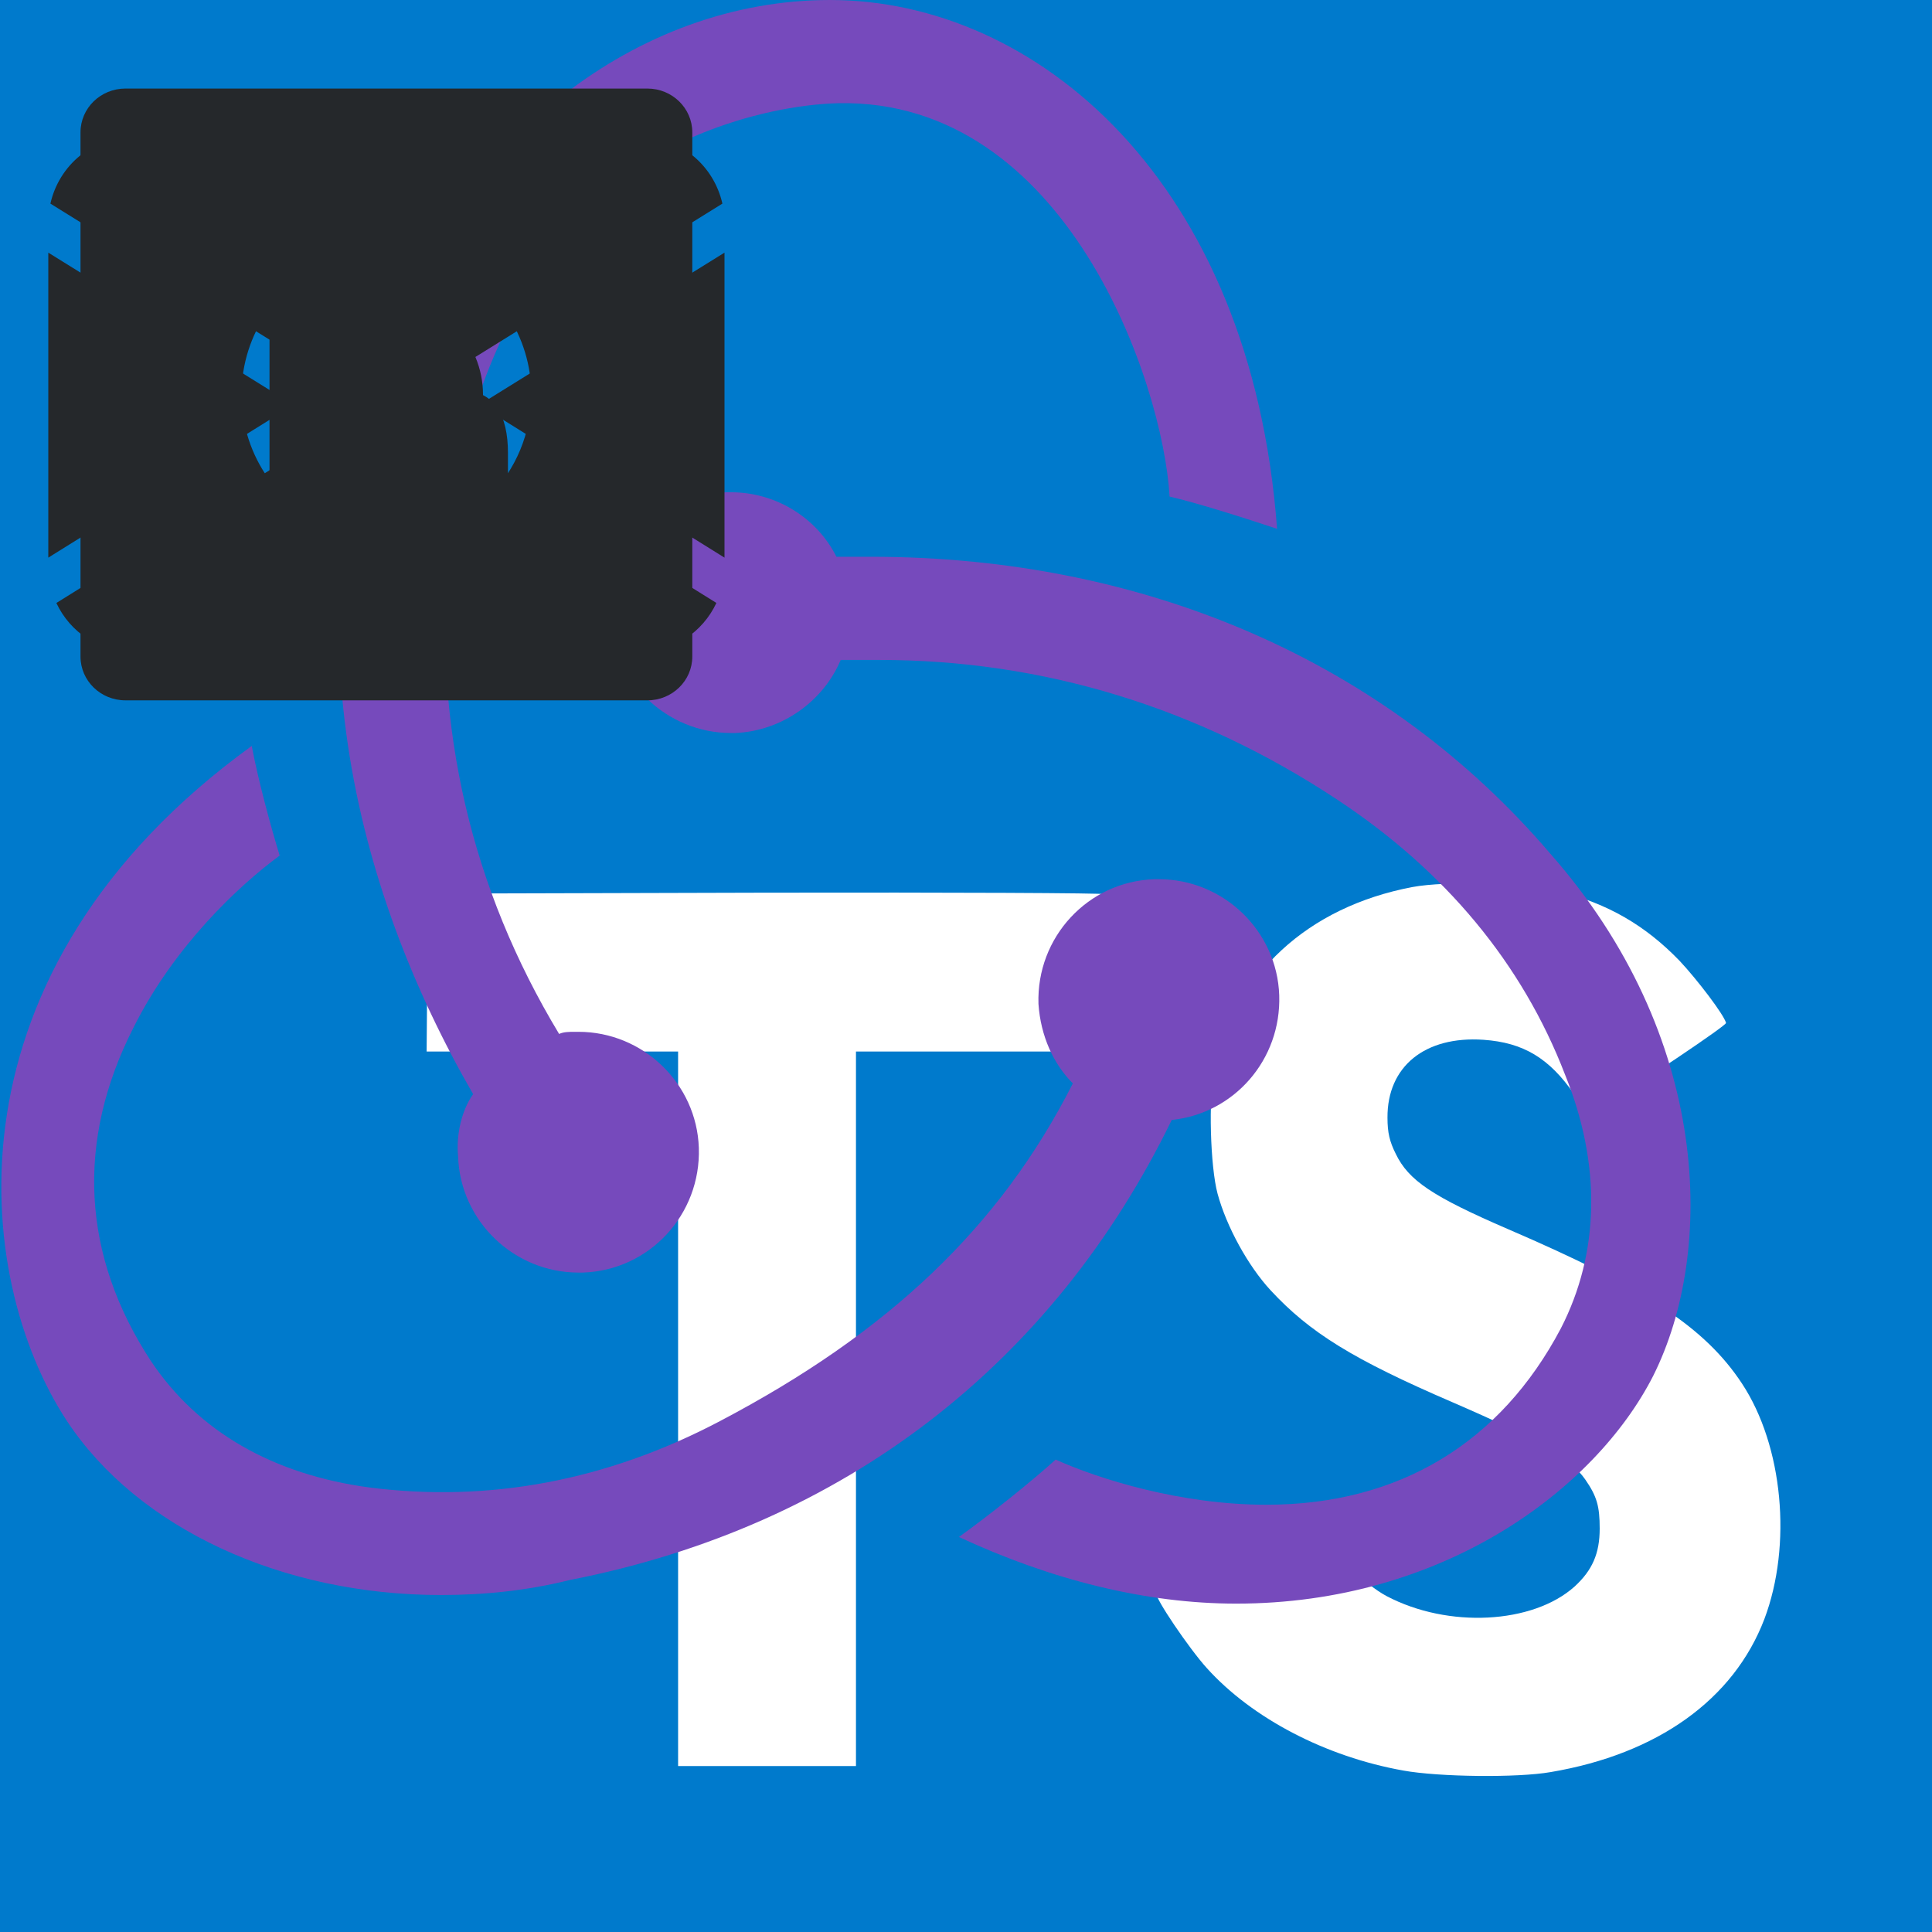
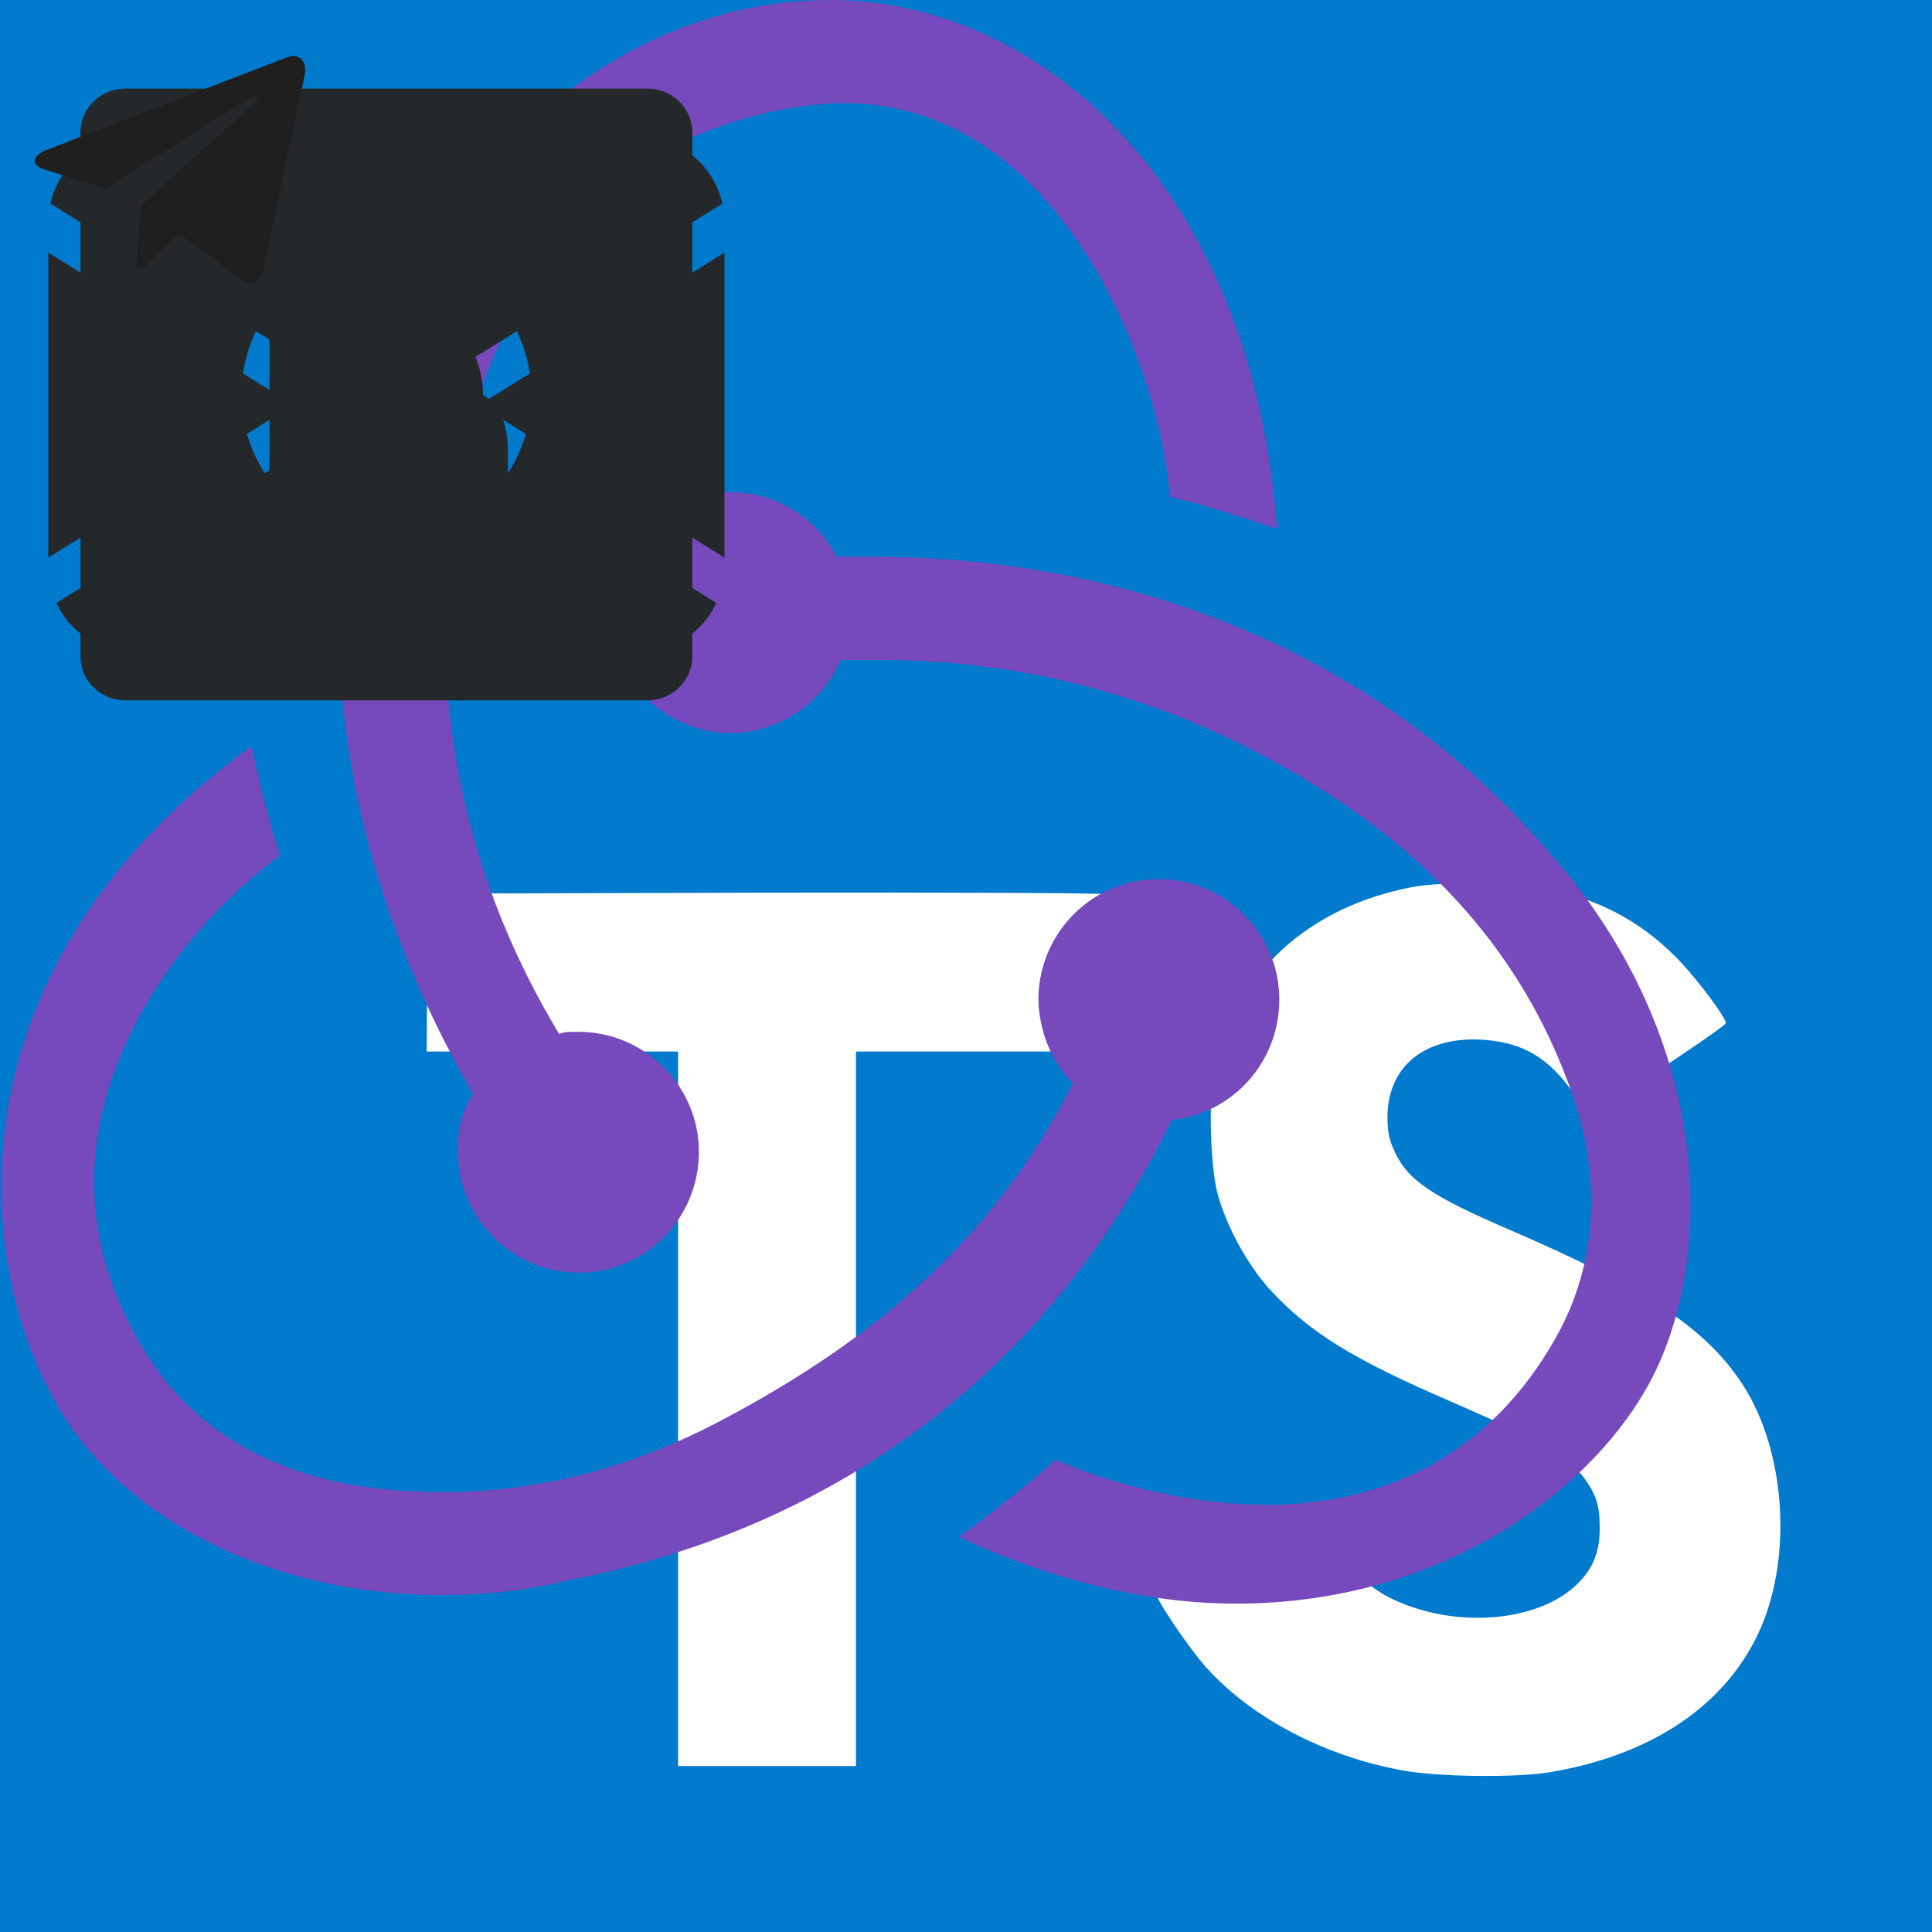
<svg xmlns="http://www.w3.org/2000/svg" width="120" height="120" viewBox="0 0 120 120" fill="none">
  <g id="js">
    <path d="M8.116 7.5H113.116V112.5H8.116V7.5Z" fill="#F5DE19" />
    <path d="M78.65 89.531C79.545 91.349 80.935 92.876 82.66 93.938C84.385 94.999 86.375 95.552 88.4 95.531C92.488 95.531 95.101 93.487 95.101 90.656C95.101 87.281 92.416 86.074 87.916 84.105L85.449 83.047C78.324 80.014 73.599 76.215 73.599 68.183C73.599 60.784 79.224 55.148 88.048 55.148C90.904 54.941 93.758 55.581 96.253 56.986C98.749 58.391 100.775 60.499 102.08 63.049L94.366 67.98C93.864 66.716 92.989 65.635 91.858 64.879C90.727 64.124 89.393 63.73 88.033 63.75C87.439 63.691 86.84 63.755 86.273 63.94C85.706 64.125 85.184 64.427 84.74 64.824C84.296 65.222 83.939 65.709 83.693 66.252C83.447 66.795 83.317 67.384 83.311 67.98C83.311 70.939 85.145 72.139 89.379 73.98L91.846 75.037C100.231 78.634 104.971 82.297 104.971 90.536C104.971 99.42 97.993 104.287 88.621 104.287C84.97 104.52 81.329 103.691 78.139 101.901C74.948 100.11 72.344 97.434 70.64 94.196L78.65 89.531ZM43.794 90.386C45.343 93.135 46.753 95.46 50.143 95.46C53.383 95.46 55.43 94.192 55.43 89.261V55.71H65.296V89.392C65.296 99.608 59.296 104.257 50.563 104.257C47.475 104.426 44.41 103.657 41.768 102.051C39.126 100.444 37.032 98.076 35.761 95.257L43.794 90.386Z" fill="black" />
  </g>
  <g id="css">
    <path d="M22.365 101.154L13.943 7.438H106.523L98.089 101.139L60.176 111.562L22.365 101.154Z" fill="#1572B6" />
    <path d="M60.233 103.597L90.87 95.174L98.078 15.102H60.233V103.597Z" fill="#33A9DC" />
    <path d="M60.233 49.054H75.57L76.628 37.284H60.233V25.79H89.295L89.018 28.872L86.171 60.549H60.233V49.054Z" fill="white" />
    <path d="M60.304 78.904L60.252 78.919L47.344 75.461L46.519 66.294H34.883L36.507 84.341L60.248 90.879L60.304 90.864V78.904Z" fill="#EBEBEB" />
    <path d="M74.584 60.062L73.189 75.453L60.263 78.912V90.871L84.023 84.341L84.199 82.4L86.213 60.062H74.584Z" fill="white" />
    <path d="M60.274 25.79V37.284H32.276L32.044 34.7L31.515 28.872L31.238 25.79H60.274ZM60.233 49.054V60.549H47.486L47.254 57.964L46.729 52.137L46.452 49.054H60.233Z" fill="#EBEBEB" />
  </g>
  <g id="html">
    <path d="M22.982 102.004L14.555 7.5H107.143L98.705 101.989L60.793 112.5L22.982 102.004Z" fill="#E44F26" />
    <path d="M60.849 104.468L91.487 95.974L98.694 15.229H60.849V104.468Z" fill="#F1662A" />
    <path d="M60.849 50.276H45.512L44.454 38.407H60.849V26.816H31.787L32.064 29.929L34.91 61.867H60.849V50.276ZM60.849 80.377L60.797 80.392L47.889 76.909L47.064 67.665H35.428L37.052 85.86L60.797 92.453L60.849 92.438V80.377Z" fill="#EBEBEB" />
    <path d="M60.808 50.276V61.867H75.08L73.738 76.901L60.808 80.389V92.449L84.572 85.86L84.744 83.903L87.467 53.389L87.752 50.276H60.808ZM60.808 26.816V38.407H88.805L89.038 35.805L89.567 29.929L89.844 26.816H60.808Z" fill="white" />
  </g>
  <g id="github">
    <path fill-rule="evenodd" clip-rule="evenodd" d="M44 0C19.69 0 0 19.69 0 44C0 63.47 12.595 79.915 30.085 85.745C32.285 86.13 33.11 84.81 33.11 83.655C33.11 82.61 33.055 79.145 33.055 75.46C22 77.495 19.14 72.765 18.26 70.29C17.765 69.025 15.62 65.12 13.75 64.075C12.21 63.25 10.01 61.215 13.695 61.16C17.16 61.105 19.635 64.35 20.46 65.67C24.42 72.325 30.745 70.455 33.275 69.3C33.66 66.44 34.815 64.515 36.08 63.415C26.29 62.315 16.06 58.52 16.06 41.69C16.06 36.905 17.765 32.945 20.57 29.865C20.13 28.765 18.59 24.255 21.01 18.205C21.01 18.205 24.695 17.05 33.11 22.715C36.63 21.725 40.37 21.23 44.11 21.23C47.85 21.23 51.59 21.725 55.11 22.715C63.525 16.995 67.21 18.205 67.21 18.205C69.63 24.255 68.09 28.765 67.65 29.865C70.455 32.945 72.16 36.85 72.16 41.69C72.16 58.575 61.875 62.315 52.085 63.415C53.68 64.79 55.055 67.43 55.055 71.555C55.055 77.44 55 82.17 55 83.655C55 84.81 55.825 86.185 58.025 85.745C66.76 82.796 74.35 77.182 79.727 69.694C85.104 62.205 87.997 53.219 88 44C88 19.69 68.31 0 44 0Z" fill="black" />
  </g>
  <g id="git">
    <path d="M103.62 47.822L57.776 1.98C55.137 -0.66 50.855 -0.66 48.213 1.98L38.694 11.5L50.77 23.576C53.576 22.628 56.794 23.264 59.031 25.501C61.279 27.753 61.911 30.998 60.939 33.813L72.578 45.452C75.393 44.482 78.642 45.109 80.891 47.362C84.034 50.504 84.034 55.596 80.891 58.74C77.747 61.884 72.655 61.884 69.51 58.74C67.145 56.373 66.561 52.901 67.758 49.989L56.905 39.135L56.903 67.697C57.69 68.086 58.409 68.6 59.031 69.219C62.174 72.361 62.174 77.453 59.031 80.6C55.887 83.742 50.793 83.742 47.654 80.6C44.511 77.453 44.511 72.361 47.654 69.219C48.407 68.466 49.302 67.869 50.287 67.463V38.635C49.3 38.232 48.405 37.635 47.654 36.879C45.272 34.501 44.7 31.007 45.92 28.083L34.015 16.177L2.581 47.61C-0.06 50.252 -0.06 54.535 2.581 57.175L48.426 103.018C51.065 105.658 55.346 105.658 57.989 103.018L103.619 57.388C106.26 54.747 106.26 50.462 103.619 47.822" fill="#DE4C36" />
  </g>
  <g id="react">
    <path d="M93.106 32.703C91.903 32.289 90.69 31.905 89.469 31.552C89.674 30.711 89.863 29.879 90.031 29.062C92.784 15.648 90.984 4.842 84.836 1.284C78.942 -2.127 69.302 1.429 59.566 9.933C58.606 10.773 57.668 11.637 56.752 12.524C56.139 11.934 55.515 11.356 54.88 10.789C44.677 1.696 34.449 -2.136 28.308 1.432C22.419 4.854 20.675 15.013 23.154 27.725C23.4 28.984 23.679 30.237 23.989 31.482C22.541 31.895 21.144 32.334 19.807 32.802C7.844 36.988 0.205 43.548 0.205 50.353C0.205 57.381 8.406 64.43 20.866 68.704C21.876 69.049 22.895 69.369 23.921 69.663C23.588 71.004 23.292 72.354 23.034 73.711C20.671 86.204 22.516 96.122 28.389 99.522C34.456 103.033 44.637 99.425 54.551 90.727C55.355 90.02 56.141 89.293 56.908 88.546C57.9 89.507 58.919 90.439 59.963 91.343C69.566 99.636 79.05 102.985 84.918 99.576C90.978 96.055 92.948 85.4 90.391 72.436C90.189 71.42 89.963 70.409 89.713 69.405C90.428 69.192 91.13 68.973 91.814 68.746C104.767 64.438 113.195 57.475 113.195 50.353C113.195 43.523 105.309 36.919 93.106 32.703ZM90.296 64.147C89.678 64.353 89.044 64.55 88.398 64.743C86.968 60.2 85.039 55.368 82.677 50.376C84.93 45.504 86.786 40.734 88.176 36.22C89.332 36.556 90.453 36.91 91.535 37.283C101.991 40.896 108.369 46.237 108.369 50.353C108.369 54.737 101.481 60.428 90.296 64.147ZM85.656 73.376C86.787 79.109 86.948 84.292 86.199 88.344C85.526 91.984 84.173 94.412 82.499 95.384C78.939 97.453 71.323 94.764 63.111 87.671C62.14 86.831 61.193 85.963 60.27 85.07C63.454 81.576 66.636 77.513 69.741 73.001C75.204 72.514 80.364 71.719 85.044 70.633C85.269 71.543 85.473 72.457 85.656 73.376ZM38.726 95.026C35.247 96.259 32.476 96.295 30.801 95.325C27.237 93.262 25.755 85.298 27.776 74.615C28.017 73.353 28.291 72.097 28.601 70.85C33.229 71.878 38.352 72.617 43.828 73.062C46.954 77.478 50.228 81.536 53.527 85.089C52.826 85.77 52.108 86.434 51.374 87.079C46.99 90.925 42.597 93.654 38.726 95.026ZM22.428 64.12C16.918 62.23 12.368 59.774 9.249 57.093C6.447 54.685 5.032 52.293 5.032 50.353C5.032 46.223 11.166 40.956 21.396 37.377C22.638 36.943 23.937 36.533 25.286 36.148C26.7 40.764 28.554 45.59 30.793 50.471C28.525 55.423 26.644 60.327 25.216 64.997C24.28 64.728 23.35 64.436 22.428 64.12ZM27.891 26.795C25.768 15.903 27.178 7.687 30.727 5.625C34.507 3.429 42.865 6.56 51.675 14.412C52.25 14.925 52.815 15.448 53.371 15.982C50.088 19.52 46.844 23.548 43.745 27.937C38.431 28.431 33.344 29.225 28.668 30.289C28.38 29.131 28.121 27.966 27.891 26.795V26.795ZM76.63 38.874C75.525 36.959 74.38 35.068 73.194 33.202C76.799 33.66 80.253 34.267 83.497 35.01C82.523 38.142 81.309 41.417 79.881 44.775C78.837 42.787 77.753 40.819 76.63 38.874ZM56.754 19.444C58.981 21.865 61.21 24.568 63.404 27.5C58.955 27.289 54.498 27.289 50.049 27.498C52.244 24.592 54.493 21.893 56.754 19.444ZM36.751 38.907C35.642 40.837 34.579 42.792 33.561 44.771C32.156 41.425 30.953 38.136 29.971 34.958C33.195 34.235 36.633 33.643 40.215 33.194C39.016 35.07 37.861 36.975 36.751 38.907V38.907ZM40.318 67.857C36.617 67.442 33.127 66.881 29.904 66.177C30.902 62.943 32.131 59.583 33.567 56.165C34.589 58.146 35.657 60.103 36.77 62.033C37.915 64.018 39.1 65.961 40.318 67.857ZM56.888 81.603C54.6 79.126 52.318 76.385 50.089 73.437C52.253 73.522 54.458 73.566 56.7 73.566C59.003 73.566 61.28 73.514 63.52 73.414C61.32 76.415 59.099 79.159 56.888 81.603ZM79.926 55.991C81.437 59.446 82.71 62.788 83.72 65.967C80.444 66.717 76.907 67.321 73.18 67.77C74.375 65.87 75.531 63.946 76.649 62C77.786 60.021 78.878 58.018 79.926 55.991ZM72.468 59.579C70.756 62.563 68.949 65.491 67.047 68.357C63.604 68.602 60.152 68.723 56.7 68.722C53.184 68.722 49.764 68.612 46.47 68.397C44.519 65.538 42.677 62.605 40.947 59.606H40.948C39.226 56.623 37.618 53.575 36.127 50.468C37.614 47.362 39.217 44.312 40.933 41.327L40.933 41.327C42.648 38.341 44.475 35.421 46.411 32.573C49.771 32.318 53.217 32.185 56.7 32.185H56.7C60.198 32.185 63.648 32.319 67.008 32.577C68.924 35.419 70.74 38.33 72.452 41.301C74.174 44.28 75.798 47.315 77.323 50.4C75.814 53.517 74.194 56.578 72.468 59.579ZM82.425 5.481C86.209 7.671 87.68 16.502 85.303 28.084C85.151 28.823 84.981 29.576 84.795 30.339C80.107 29.253 75.017 28.445 69.687 27.943C66.583 23.506 63.366 19.472 60.136 15.979C60.983 15.16 61.849 14.363 62.735 13.587C71.077 6.301 78.873 3.425 82.425 5.481ZM56.7 40.226C62.272 40.226 66.79 44.76 66.79 50.353C66.79 55.946 62.272 60.48 56.7 60.48C51.128 60.48 46.61 55.946 46.61 50.353C46.61 44.76 51.128 40.226 56.7 40.226Z" fill="#00D8FF" />
  </g>
  <g id="styledComponents">
    <g clip-path="url(#clip0_1_2427)">
      <path d="M68.767 118.279C68.947 117.872 69.401 117.589 69.731 117.246C74.767 111.967 79.845 106.735 84.811 101.391C86.365 99.956 87.566 98.18 88.32 96.204C89.074 94.227 89.36 92.103 89.156 89.997C89 89.095 88.796 88.203 88.543 87.323C87.189 88.608 85.93 89.778 84.661 90.957C82.69 92.791 80.727 94.633 78.739 96.446C77.567 97.641 76.059 98.453 74.416 98.774C72.772 99.094 71.07 98.909 69.534 98.242C67.98 97.671 66.627 96.655 65.644 95.322C64.662 93.989 64.092 92.397 64.006 90.743C63.96 90.53 63.899 90.321 63.822 90.117C62.309 91.402 60.861 92.585 59.426 93.802L29.588 119.085C29.382 119.261 29.159 119.479 28.966 119.65H68.746L68.686 119.612C68.472 119.462 68.583 118.673 68.767 118.279Z" fill="#FFCEBF" />
      <path d="M27.143 118.279C27.497 117.818 27.924 117.418 28.407 117.096L69.7 82.064C72.516 79.673 75.32 77.269 78.112 74.852C78.457 74.612 78.727 74.279 78.891 73.892C79.559 70.983 79.654 67.972 79.17 65.026C78.742 65.326 78.51 65.455 78.313 65.665C74.932 68.69 71.568 71.741 68.17 74.749C67.044 75.882 65.588 76.629 64.011 76.882C62.434 77.136 60.818 76.883 59.394 76.159C57.941 75.473 56.725 74.371 55.901 72.992C55.077 71.613 54.682 70.02 54.766 68.416V67.028C54.144 67.482 53.69 67.786 53.266 68.129C36.739 81.362 20.216 94.584 3.695 107.797C2.949 108.393 2.058 109.721 1.081 108.431C0.104 107.141 1.591 106.61 2.341 106.01C19.953 91.877 37.574 77.758 55.203 63.651C58.074 61.35 58.263 60.385 56.394 56.73L55.28 57.776C52.225 60.617 49.135 63.419 46.127 66.308C44.893 67.498 43.347 68.315 41.669 68.664C39.99 69.013 38.247 68.881 36.641 68.282C35.035 67.683 33.63 66.641 32.59 65.278C31.551 63.915 30.918 62.286 30.764 60.578C30.194 61.007 29.702 61.32 29.235 61.684L3.095 81.944C2.644 82.386 2.13 82.759 1.569 83.05C1.146 83.178 0.692 83.155 0.284 82.986V119.671H27.092C26.992 119.451 26.945 119.21 26.954 118.969C26.963 118.727 27.028 118.491 27.143 118.279Z" fill="#FFCEBF" />
      <path d="M99.565 1.821C98.837 4.208 98.13 6.599 97.491 9.012C96.901 10.716 96.97 12.58 97.684 14.237C98.397 15.894 99.704 17.225 101.348 17.968C106.376 20.611 112.042 21.798 117.709 21.396V2.228C117.646 1.808 117.669 1.379 117.777 0.968C117.897 0.736 118.049 0.521 118.227 0.33H99.548C99.835 0.664 99.737 1.251 99.565 1.821Z" fill="#FF6196" />
      <path d="M62.051 42.998C61.962 45.137 61.214 47.197 59.909 48.894C55.242 54.918 49.883 60.372 43.942 65.144C42.984 66.03 41.77 66.591 40.473 66.745C39.177 66.899 37.865 66.638 36.726 66.001C35.592 65.516 34.636 64.692 33.989 63.643C33.342 62.593 33.036 61.369 33.113 60.138C33.251 58.627 33.878 57.202 34.9 56.08C41.544 49.745 48.742 44.019 56.408 38.969C56.91 38.576 57.523 38.35 58.16 38.324C58.798 38.298 59.427 38.472 59.96 38.824C60.66 39.258 61.226 39.879 61.595 40.615C61.964 41.352 62.122 42.177 62.051 42.998Z" fill="#FF87AF" />
      <path d="M56.913 68.97C56.813 68.023 56.935 67.065 57.268 66.173C57.601 65.281 58.136 64.478 58.832 63.828C65.337 57.828 72.316 52.364 79.701 47.488C79.924 47.347 80.13 47.205 80.374 47.06C81.019 46.594 81.801 46.356 82.596 46.383C83.391 46.41 84.155 46.701 84.766 47.21C85.358 47.711 85.777 48.386 85.963 49.14C86.15 49.893 86.094 50.685 85.803 51.405C84.869 54.517 83.145 57.334 80.798 59.581C76.033 64.276 71.175 68.876 66.229 73.379C65.484 74.146 64.505 74.642 63.447 74.791C62.389 74.94 61.311 74.733 60.384 74.202C59.409 73.696 58.579 72.95 57.972 72.035C57.365 71.119 57 70.065 56.913 68.97Z" fill="#FF87AF" />
      <path d="M87.834 71.802C86.635 73.087 85.4 74.313 84.248 75.628C83.901 76.137 83.614 76.683 83.391 77.257C84.025 77.445 84.766 77.942 85.28 77.766C87.899 76.888 90.453 75.834 93.328 74.724C92.702 76.164 92.231 77.492 91.567 78.709C88.831 83.308 85.404 87.459 81.407 91.016C79.887 92.482 78.308 93.883 76.671 95.22C75.805 95.939 74.762 96.416 73.651 96.6C72.54 96.784 71.399 96.67 70.347 96.269C69.294 95.868 68.367 95.195 67.659 94.318C66.953 93.441 66.491 92.392 66.323 91.278C66.254 90.659 66.309 90.032 66.484 89.434C66.659 88.836 66.951 88.278 67.343 87.794C73.174 81.461 79.838 75.95 87.153 71.412C87.242 71.377 87.336 71.358 87.432 71.356L87.834 71.802Z" fill="#FF87AF" />
      <path d="M97.672 54.733L105.004 22.166L110.147 23.37L107.494 31.43C105.017 38.93 102.51 46.429 100.093 53.936C99.622 55.325 99.005 55.582 97.672 54.733Z" fill="#FF6196" />
      <path d="M89.386 73.888C90.161 70.927 90.933 68.189 91.584 65.421C92.219 62.736 93.426 60.221 95.124 58.046C96.165 56.679 97.335 57.223 98.53 57.519C99.636 57.789 99.915 58.599 99.962 59.662C100.136 62.6 99.241 65.503 97.442 67.834C95.3 70.489 92.532 72.57 89.386 73.888Z" fill="#FF6196" />
      <path d="M119.944 3.839C120.008 2.885 119.983 1.927 119.871 0.977C119.783 0.712 119.607 0.484 119.374 0.33C119.184 0.175 118.961 0.065 118.723 0.008C118.585 -0.017 118.393 0.124 118.208 0.325C118.03 0.517 117.878 0.732 117.758 0.964C117.65 1.375 117.627 1.804 117.69 2.224V21.387C112.023 21.79 106.357 20.602 101.329 17.959C99.685 17.216 98.378 15.886 97.665 14.229C96.951 12.572 96.882 10.708 97.472 9.003C98.111 6.59 98.818 4.199 99.546 1.812C99.718 1.243 99.816 0.655 99.546 0.321C99.396 0.158 99.189 0.06 98.968 0.047C98.685 0.05 98.41 0.146 98.188 0.321C97.867 0.513 97.612 0.797 97.455 1.135C96.598 3.707 95.844 6.303 95.188 8.926C94.941 9.959 94.874 11.028 94.991 12.084C95.157 13.995 95.868 15.819 97.039 17.338C98.21 18.857 99.793 20.008 101.599 20.654C102.409 20.993 102.884 21.327 102.657 22.394C102.344 23.748 102.04 25.103 101.732 26.461C99.632 35.666 97.544 44.874 95.467 54.088C95.408 54.498 95.228 54.882 94.948 55.189C93.579 56.277 92.429 57.615 91.559 59.131C90.449 61.133 89.682 63.305 89.287 65.559C89.212 66.278 88.952 66.966 88.533 67.555C88.114 68.144 87.55 68.615 86.896 68.923C85.109 69.827 83.468 70.997 81.484 72.214C81.616 69.828 81.591 67.436 81.407 65.053C81.256 64.321 81.288 63.562 81.5 62.844C81.713 62.127 82.099 61.472 82.624 60.94C85.237 58.351 87.1 55.102 88.015 51.538C88.288 50.712 88.363 49.833 88.233 48.973C88.104 48.113 87.774 47.295 87.27 46.586C86.766 45.876 86.102 45.296 85.332 44.891C84.563 44.485 83.708 44.267 82.838 44.253C81.43 44.237 80.047 44.63 78.857 45.384C74.768 48.177 70.75 51.072 66.807 54.066C64.463 55.832 62.256 57.786 59.985 59.637C59.887 59.532 59.803 59.415 59.732 59.29C59.689 58.974 59.604 58.666 59.48 58.373C57.581 55.442 58.897 53.312 60.958 51.122C63.105 48.871 64.292 45.873 64.266 42.762C64.333 41.177 63.836 39.619 62.865 38.365C62.347 37.729 61.71 37.2 60.988 36.81C59.963 36.249 58.791 36.014 57.629 36.139C56.467 36.263 55.371 36.739 54.487 37.504L53.292 38.361C50.562 40.315 47.798 42.218 45.171 44.309C41.336 47.37 37.584 50.534 33.918 53.796C32.204 55.309 30.953 57.374 29.175 58.78C19.901 66.103 10.53 73.294 1.192 80.532C0.871 80.723 0.576 80.955 0.314 81.222C0.287 81.261 0.264 81.302 0.245 81.346C0.048 81.804 -0.119 82.563 0.112 82.841C0.169 82.902 0.238 82.95 0.314 82.983C0.722 83.152 1.176 83.175 1.599 83.047C2.16 82.756 2.674 82.384 3.125 81.942L29.265 61.681C29.732 61.317 30.224 60.987 30.794 60.575C30.948 62.283 31.581 63.913 32.621 65.276C33.66 66.639 35.065 67.68 36.671 68.279C38.277 68.878 40.02 69.011 41.699 68.661C43.377 68.312 44.923 67.495 46.157 66.305C49.157 63.417 52.255 60.614 55.31 57.773L56.424 56.727C58.293 60.383 58.104 61.347 55.233 63.648C37.589 77.766 19.959 91.888 2.341 106.012C1.591 106.611 0.108 107.156 1.081 108.433C2.054 109.71 2.949 108.394 3.695 107.798C20.224 94.597 36.742 81.379 53.249 68.143C53.677 67.8 54.127 67.496 54.749 67.042V68.43C54.665 70.034 55.06 71.627 55.884 73.006C56.708 74.385 57.924 75.488 59.377 76.174C60.801 76.897 62.417 77.15 63.994 76.897C65.571 76.644 67.027 75.897 68.153 74.764C71.551 71.764 74.915 68.704 78.296 65.679C78.51 65.486 78.759 65.341 79.153 65.041C79.637 67.986 79.542 70.998 78.874 73.907C78.71 74.294 78.439 74.626 78.094 74.867C75.3 77.281 72.497 79.685 69.683 82.079L28.407 117.115C27.924 117.437 27.497 117.836 27.143 118.297C27.03 118.507 26.967 118.741 26.958 118.979C26.949 119.217 26.995 119.455 27.092 119.673C27.286 119.818 27.509 119.917 27.747 119.964C27.984 120.011 28.229 120.004 28.463 119.943C28.648 119.889 28.818 119.794 28.96 119.664C29.175 119.493 29.389 119.274 29.582 119.099L59.42 93.816C60.855 92.599 62.303 91.399 63.816 90.131C63.893 90.334 63.954 90.543 64.001 90.756C64.086 92.41 64.656 94.003 65.638 95.336C66.621 96.669 67.974 97.684 69.528 98.255C71.064 98.922 72.766 99.108 74.41 98.787C76.053 98.467 77.561 97.655 78.733 96.46C80.721 94.647 82.684 92.805 84.655 90.971C85.941 89.792 87.183 88.609 88.538 87.337C88.79 88.216 88.994 89.109 89.15 90.011C89.347 92.109 89.058 94.225 88.304 96.194C87.551 98.163 86.353 99.931 84.805 101.362C79.839 106.71 74.761 111.942 69.725 117.217C69.395 117.56 68.941 117.843 68.761 118.25C68.581 118.657 68.466 119.454 68.68 119.626L68.74 119.664C69.189 119.883 69.695 119.959 70.188 119.883C70.327 119.854 70.45 119.777 70.535 119.664C70.655 119.54 70.771 119.386 70.887 119.27C74.966 115.053 79.067 110.858 83.117 106.611C84.751 104.955 86.288 103.205 87.719 101.371C89.585 99.305 90.822 96.749 91.285 94.004C91.749 91.259 91.418 88.439 90.333 85.875C90.216 85.304 90.33 84.709 90.65 84.221C90.929 83.741 91.237 83.274 91.554 82.811C92.569 81.494 93.414 80.054 94.07 78.526C95.337 74.776 97.282 71.29 99.808 68.242C100.969 66.769 101.768 65.045 102.14 63.207C102.512 61.369 102.447 59.47 101.95 57.662C101.775 56.974 101.775 56.254 101.95 55.566C104.119 48.851 106.351 42.158 108.562 35.46L111.519 26.487L112.432 23.714C114.377 23.714 116.211 23.676 118.037 23.714C119.554 23.757 120.017 23.046 120 21.572C119.91 15.658 119.944 9.749 119.944 3.839ZM43.937 65.144C42.979 66.03 41.765 66.591 40.468 66.745C39.172 66.899 37.86 66.638 36.721 66.001C35.587 65.516 34.631 64.692 33.984 63.643C33.337 62.593 33.031 61.369 33.108 60.138C33.246 58.627 33.873 57.202 34.895 56.08C41.539 49.745 48.737 44.019 56.403 38.969C56.821 38.674 57.297 38.469 57.8 38.37C58.137 38.307 58.483 38.307 58.82 38.37C59.223 38.448 59.609 38.602 59.955 38.824C60.656 39.259 61.222 39.88 61.592 40.617C61.961 41.355 62.118 42.18 62.046 43.002C61.958 45.141 61.209 47.201 59.904 48.898C55.237 54.921 49.878 60.373 43.937 65.144ZM66.22 73.41C65.475 74.176 64.497 74.672 63.438 74.821C62.38 74.97 61.303 74.763 60.375 74.232C59.399 73.725 58.568 72.977 57.961 72.059C57.353 71.142 56.99 70.084 56.904 68.987C56.805 68.04 56.926 67.083 57.259 66.191C57.593 65.298 58.128 64.495 58.824 63.845C65.329 57.845 72.308 52.381 79.693 47.506C79.916 47.364 80.121 47.223 80.366 47.077C81.011 46.611 81.792 46.373 82.588 46.401C83.383 46.428 84.146 46.718 84.758 47.227C85.35 47.728 85.769 48.404 85.955 49.157C86.141 49.91 86.085 50.703 85.795 51.422C84.861 54.534 83.136 57.351 80.79 59.599C76.063 64.321 71.148 68.867 66.229 73.392L66.22 73.41ZM91.55 78.728C88.817 83.319 85.397 87.464 81.407 91.018C79.887 92.483 78.309 93.884 76.672 95.221C75.805 95.941 74.763 96.417 73.651 96.601C72.54 96.786 71.4 96.671 70.347 96.27C69.294 95.869 68.367 95.196 67.66 94.319C66.953 93.442 66.492 92.393 66.323 91.279C66.254 90.66 66.309 90.033 66.484 89.435C66.659 88.837 66.951 88.28 67.343 87.795C73.174 81.463 79.839 75.951 87.153 71.413C87.242 71.378 87.337 71.359 87.432 71.357L87.861 71.786C86.661 73.071 85.427 74.297 84.274 75.612C83.927 76.121 83.64 76.667 83.417 77.241C84.051 77.429 84.792 77.926 85.306 77.751C87.376 77.056 89.412 76.251 91.593 75.394L93.354 74.708C92.694 76.165 92.223 77.493 91.559 78.71L91.55 78.728ZM97.434 67.865C95.835 69.9 93.832 71.581 91.55 72.801C90.844 73.195 90.12 73.564 89.377 73.907C90.14 70.989 90.903 68.285 91.55 65.551L91.576 65.439C92.211 62.755 93.418 60.239 95.115 58.064C96.157 56.697 97.326 57.242 98.522 57.537C99.628 57.807 99.906 58.617 99.953 59.68C100.129 62.616 99.237 65.517 97.442 67.847L97.434 67.865ZM107.461 31.44C104.984 38.94 102.477 46.439 100.06 53.946C99.606 55.356 98.989 55.613 97.656 54.765L104.011 26.512L104.988 22.176L110.131 23.38L109.098 26.512L107.461 31.44Z" fill="#1F2626" />
    </g>
    <defs>
      <clipPath id="clip0_1_2427">
        <rect width="120" height="120" fill="white" />
      </clipPath>
    </defs>
  </g>
  <g id="ts">
    <path d="M0 60V120H60H120V60V0H60H0V60Z" fill="#007ACC" />
    <path d="M26.538 60.398L26.499 65.312H34.309H42.118L42.118 87.503V109.693H47.642H53.166V87.503L53.166 65.312H60.976H68.785V60.493C68.785 57.826 68.728 55.598 68.652 55.541C68.595 55.465 59.09 55.426 47.566 55.446L26.595 55.503L26.538 60.398Z" fill="white" />
    <path d="M96.826 55.364C99.874 56.126 102.198 57.478 104.331 59.687C105.436 60.868 107.074 63.021 107.207 63.535C107.246 63.687 102.026 67.192 98.865 69.154C98.75 69.23 98.293 68.735 97.779 67.973C96.236 65.725 94.617 64.754 92.141 64.583C88.503 64.335 86.16 66.24 86.179 69.421C86.179 70.354 86.312 70.906 86.693 71.668C87.493 73.326 88.979 74.316 93.645 76.335C102.236 80.03 105.912 82.468 108.198 85.935C110.75 89.802 111.322 95.973 109.588 100.564C107.684 105.554 102.96 108.945 96.312 110.068C94.255 110.43 89.379 110.373 87.169 109.973C82.35 109.116 77.779 106.735 74.96 103.611C73.855 102.392 71.703 99.211 71.836 98.983C71.893 98.906 72.388 98.602 72.941 98.278C73.474 97.973 75.493 96.811 77.398 95.707L80.846 93.707L81.569 94.773C82.579 96.316 84.788 98.43 86.122 99.135C89.95 101.154 95.207 100.868 97.798 98.545C98.903 97.535 99.36 96.487 99.36 94.945C99.36 93.554 99.188 92.945 98.465 91.897C97.531 90.564 95.626 89.44 90.217 87.097C84.026 84.43 81.36 82.773 78.922 80.145C77.512 78.621 76.179 76.183 75.626 74.145C75.169 72.449 75.055 68.202 75.417 66.487C76.693 60.507 81.207 56.335 87.722 55.097C89.836 54.697 94.75 54.849 96.826 55.364Z" fill="white" />
  </g>
  <g id="redux">
    <path d="M72.779 69.563C76.651 69.162 79.588 65.824 79.455 61.818C79.321 57.813 75.983 54.609 71.978 54.609H71.711C67.572 54.742 64.368 58.214 64.501 62.352C64.635 64.355 65.436 66.091 66.637 67.293C62.098 76.239 55.155 82.781 44.742 88.255C37.665 91.993 30.322 93.329 22.979 92.394C16.971 91.593 12.298 88.923 9.36 84.516C5.088 77.974 4.688 70.897 8.293 63.821C10.83 58.748 14.835 55.009 17.371 53.14C16.837 51.404 16.036 48.467 15.636 46.331C-3.724 60.35 -1.721 79.309 4.154 88.255C8.559 94.931 17.505 99.07 27.385 99.07C30.055 99.07 32.725 98.803 35.395 98.136C52.485 94.797 65.436 84.65 72.779 69.563ZM96.278 53.007C86.13 41.123 71.177 34.581 54.087 34.581H51.951C50.75 32.178 48.213 30.575 45.409 30.575H45.142C41.003 30.709 37.799 34.18 37.932 38.32C38.066 42.325 41.404 45.529 45.409 45.529H45.676C48.613 45.396 51.15 43.527 52.218 40.99H54.621C64.769 40.99 74.381 43.927 83.06 49.668C89.735 54.075 94.542 59.816 97.212 66.759C99.482 72.366 99.348 77.841 96.945 82.514C93.207 89.59 86.932 93.462 78.654 93.462C73.313 93.462 68.24 91.86 65.569 90.658C64.101 91.993 61.43 94.129 59.561 95.465C65.302 98.135 71.177 99.604 76.784 99.604C89.602 99.604 99.081 92.528 102.686 85.451C106.558 77.707 106.291 64.355 96.278 53.007ZM28.453 71.832C28.587 75.838 31.924 79.042 35.93 79.042H36.197C40.336 78.909 43.54 75.437 43.406 71.298C43.273 67.292 39.935 64.088 35.93 64.088H35.663C35.395 64.088 34.995 64.088 34.728 64.221C29.254 55.142 26.985 45.262 27.786 34.581C28.319 26.57 30.99 19.627 35.663 13.885C39.535 8.945 47.011 6.542 52.085 6.409C66.237 6.141 72.245 23.766 72.645 30.842C74.381 31.243 77.319 32.178 79.321 32.845C77.719 11.216 64.368 0 51.551 0C39.535 0 28.453 8.679 24.047 21.496C17.905 38.587 21.911 55.009 29.387 67.96C28.72 68.895 28.319 70.364 28.453 71.832V71.832Z" fill="#764ABC" />
  </g>
  <g id="instagram">
    <path d="M30 24.5C30 25.687 29.648 26.847 28.989 27.833C28.329 28.82 27.392 29.589 26.296 30.043C25.2 30.497 23.993 30.616 22.829 30.385C21.666 30.153 20.596 29.582 19.757 28.743C18.918 27.904 18.347 26.834 18.115 25.671C17.884 24.507 18.003 23.3 18.457 22.204C18.911 21.108 19.68 20.171 20.667 19.511C21.653 18.852 22.813 18.5 24 18.5C25.591 18.502 27.116 19.135 28.241 20.259C29.365 21.384 29.998 22.909 30 24.5ZM42.75 16.25V32.75C42.747 35.534 41.64 38.203 39.671 40.171C37.703 42.14 35.034 43.247 32.25 43.25H15.75C12.966 43.247 10.297 42.14 8.329 40.171C6.36 38.203 5.253 35.534 5.25 32.75V16.25C5.253 13.466 6.36 10.797 8.329 8.829C10.297 6.86 12.966 5.753 15.75 5.75H32.25C35.034 5.753 37.703 6.86 39.671 8.829C41.64 10.797 42.747 13.466 42.75 16.25ZM33 24.5C33 22.72 32.472 20.98 31.483 19.5C30.494 18.02 29.089 16.866 27.444 16.185C25.8 15.504 23.99 15.326 22.244 15.673C20.498 16.02 18.895 16.877 17.636 18.136C16.377 19.395 15.52 20.998 15.173 22.744C14.826 24.49 15.004 26.3 15.685 27.944C16.366 29.589 17.52 30.994 19 31.983C20.48 32.972 22.22 33.5 24 33.5C26.386 33.497 28.674 32.548 30.361 30.861C32.048 29.174 32.997 26.886 33 24.5ZM36 14.75C36 14.305 35.868 13.87 35.621 13.5C35.374 13.13 35.022 12.842 34.611 12.671C34.2 12.501 33.748 12.456 33.311 12.543C32.875 12.63 32.474 12.844 32.159 13.159C31.844 13.474 31.63 13.875 31.543 14.311C31.456 14.748 31.501 15.2 31.671 15.611C31.842 16.022 32.13 16.374 32.5 16.621C32.87 16.868 33.305 17 33.75 17C34.347 17 34.919 16.763 35.341 16.341C35.763 15.919 36 15.347 36 14.75Z" fill="#25282B" />
  </g>
  <g id="linkedin">
    <path d="M5 8.222C5 6.718 6.249 5.5 7.791 5.5H40.209C41.751 5.5 43 6.718 43 8.222V40.778C43 42.282 41.751 43.5 40.209 43.5H7.791C6.249 43.5 5 42.282 5 40.778V8.222ZM16.74 37.311V20.151H11.037V37.311H16.74ZM13.89 17.807C15.877 17.807 17.115 16.491 17.115 14.843C17.079 13.159 15.88 11.879 13.928 11.879C11.975 11.879 10.7 13.162 10.7 14.843C10.7 16.491 11.937 17.807 13.852 17.807H13.89ZM25.546 37.311V27.728C25.546 27.215 25.584 26.702 25.736 26.336C26.147 25.312 27.085 24.251 28.662 24.251C30.726 24.251 31.55 25.823 31.55 28.131V37.311H37.252V27.469C37.252 22.196 34.441 19.745 30.688 19.745C27.662 19.745 26.306 21.408 25.546 22.579V22.638H25.508C25.521 22.618 25.533 22.598 25.546 22.579V20.151H19.846C19.917 21.762 19.846 37.311 19.846 37.311H25.546Z" fill="#25282B" />
  </g>
  <g id="mail">
    <path fill-rule="evenodd" clip-rule="evenodd" d="M3.131 12.647C3.396 11.469 4.046 10.417 4.976 9.663C5.906 8.91 7.061 8.5 8.25 8.5H39.75C40.939 8.5 42.094 8.91 43.024 9.663C43.953 10.417 44.604 11.469 44.869 12.647L24 25.604L3.131 12.647ZM3 15.692V34.636L18.233 25.148L3 15.692ZM20.748 26.713L3.501 37.452C3.927 38.365 4.6 39.136 5.441 39.675C6.281 40.215 7.256 40.501 8.25 40.5H39.75C40.744 40.5 41.718 40.214 42.558 39.674C43.398 39.133 44.071 38.362 44.496 37.449L27.25 26.711L24 28.729L20.748 26.711V26.713ZM29.767 25.151L45 34.636V15.692L29.767 25.148V25.151Z" fill="#25282B" />
  </g>
+   <g id="telegram">
+     <path d="M18.906 4.764L16.37 16.721C16.179 17.564 15.68 17.774 14.972 17.377L11.108 14.53L9.245 16.323C9.038 16.53 8.866 16.702 8.468 16.702L8.746 12.768L15.905 6.299C16.217 6.022 15.838 5.867 15.422 6.145L6.571 11.719L2.76 10.526C1.932 10.267 1.917 9.697 2.933 9.299L17.837 3.557C18.527 3.299 19.131 3.71 18.906 4.764Z" fill="#1F1F20" />
+   </g>
</svg>
